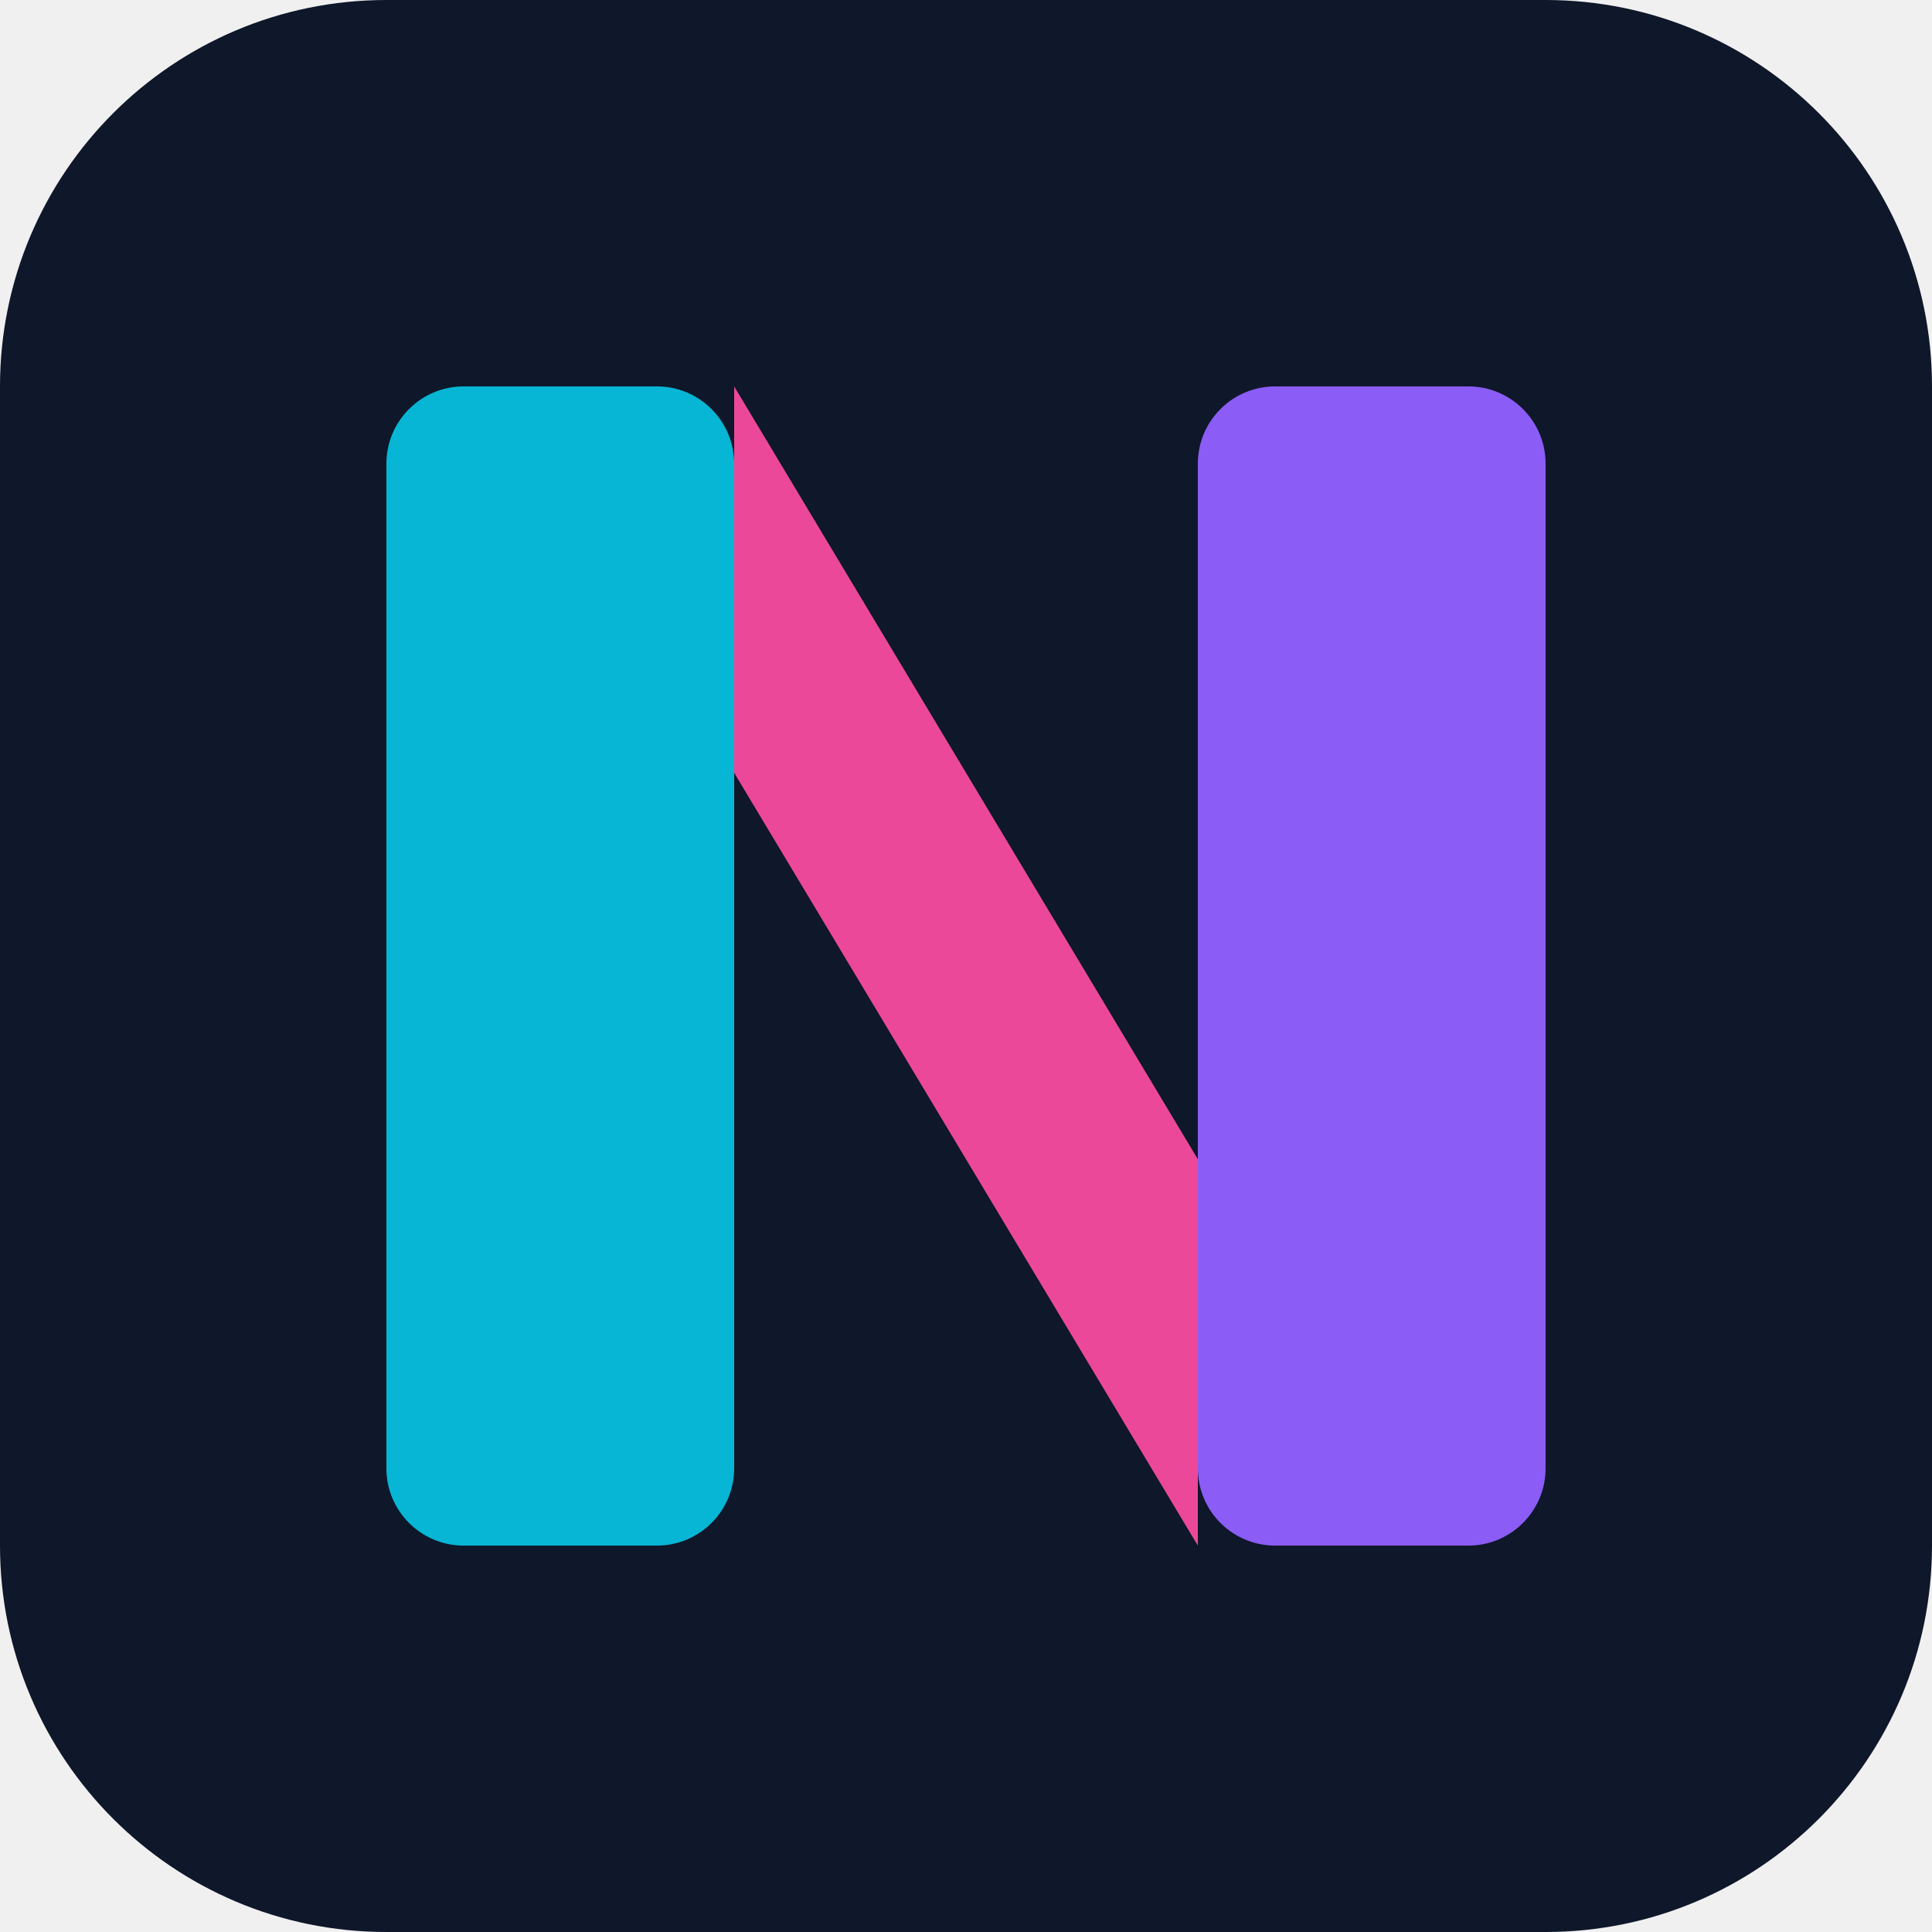
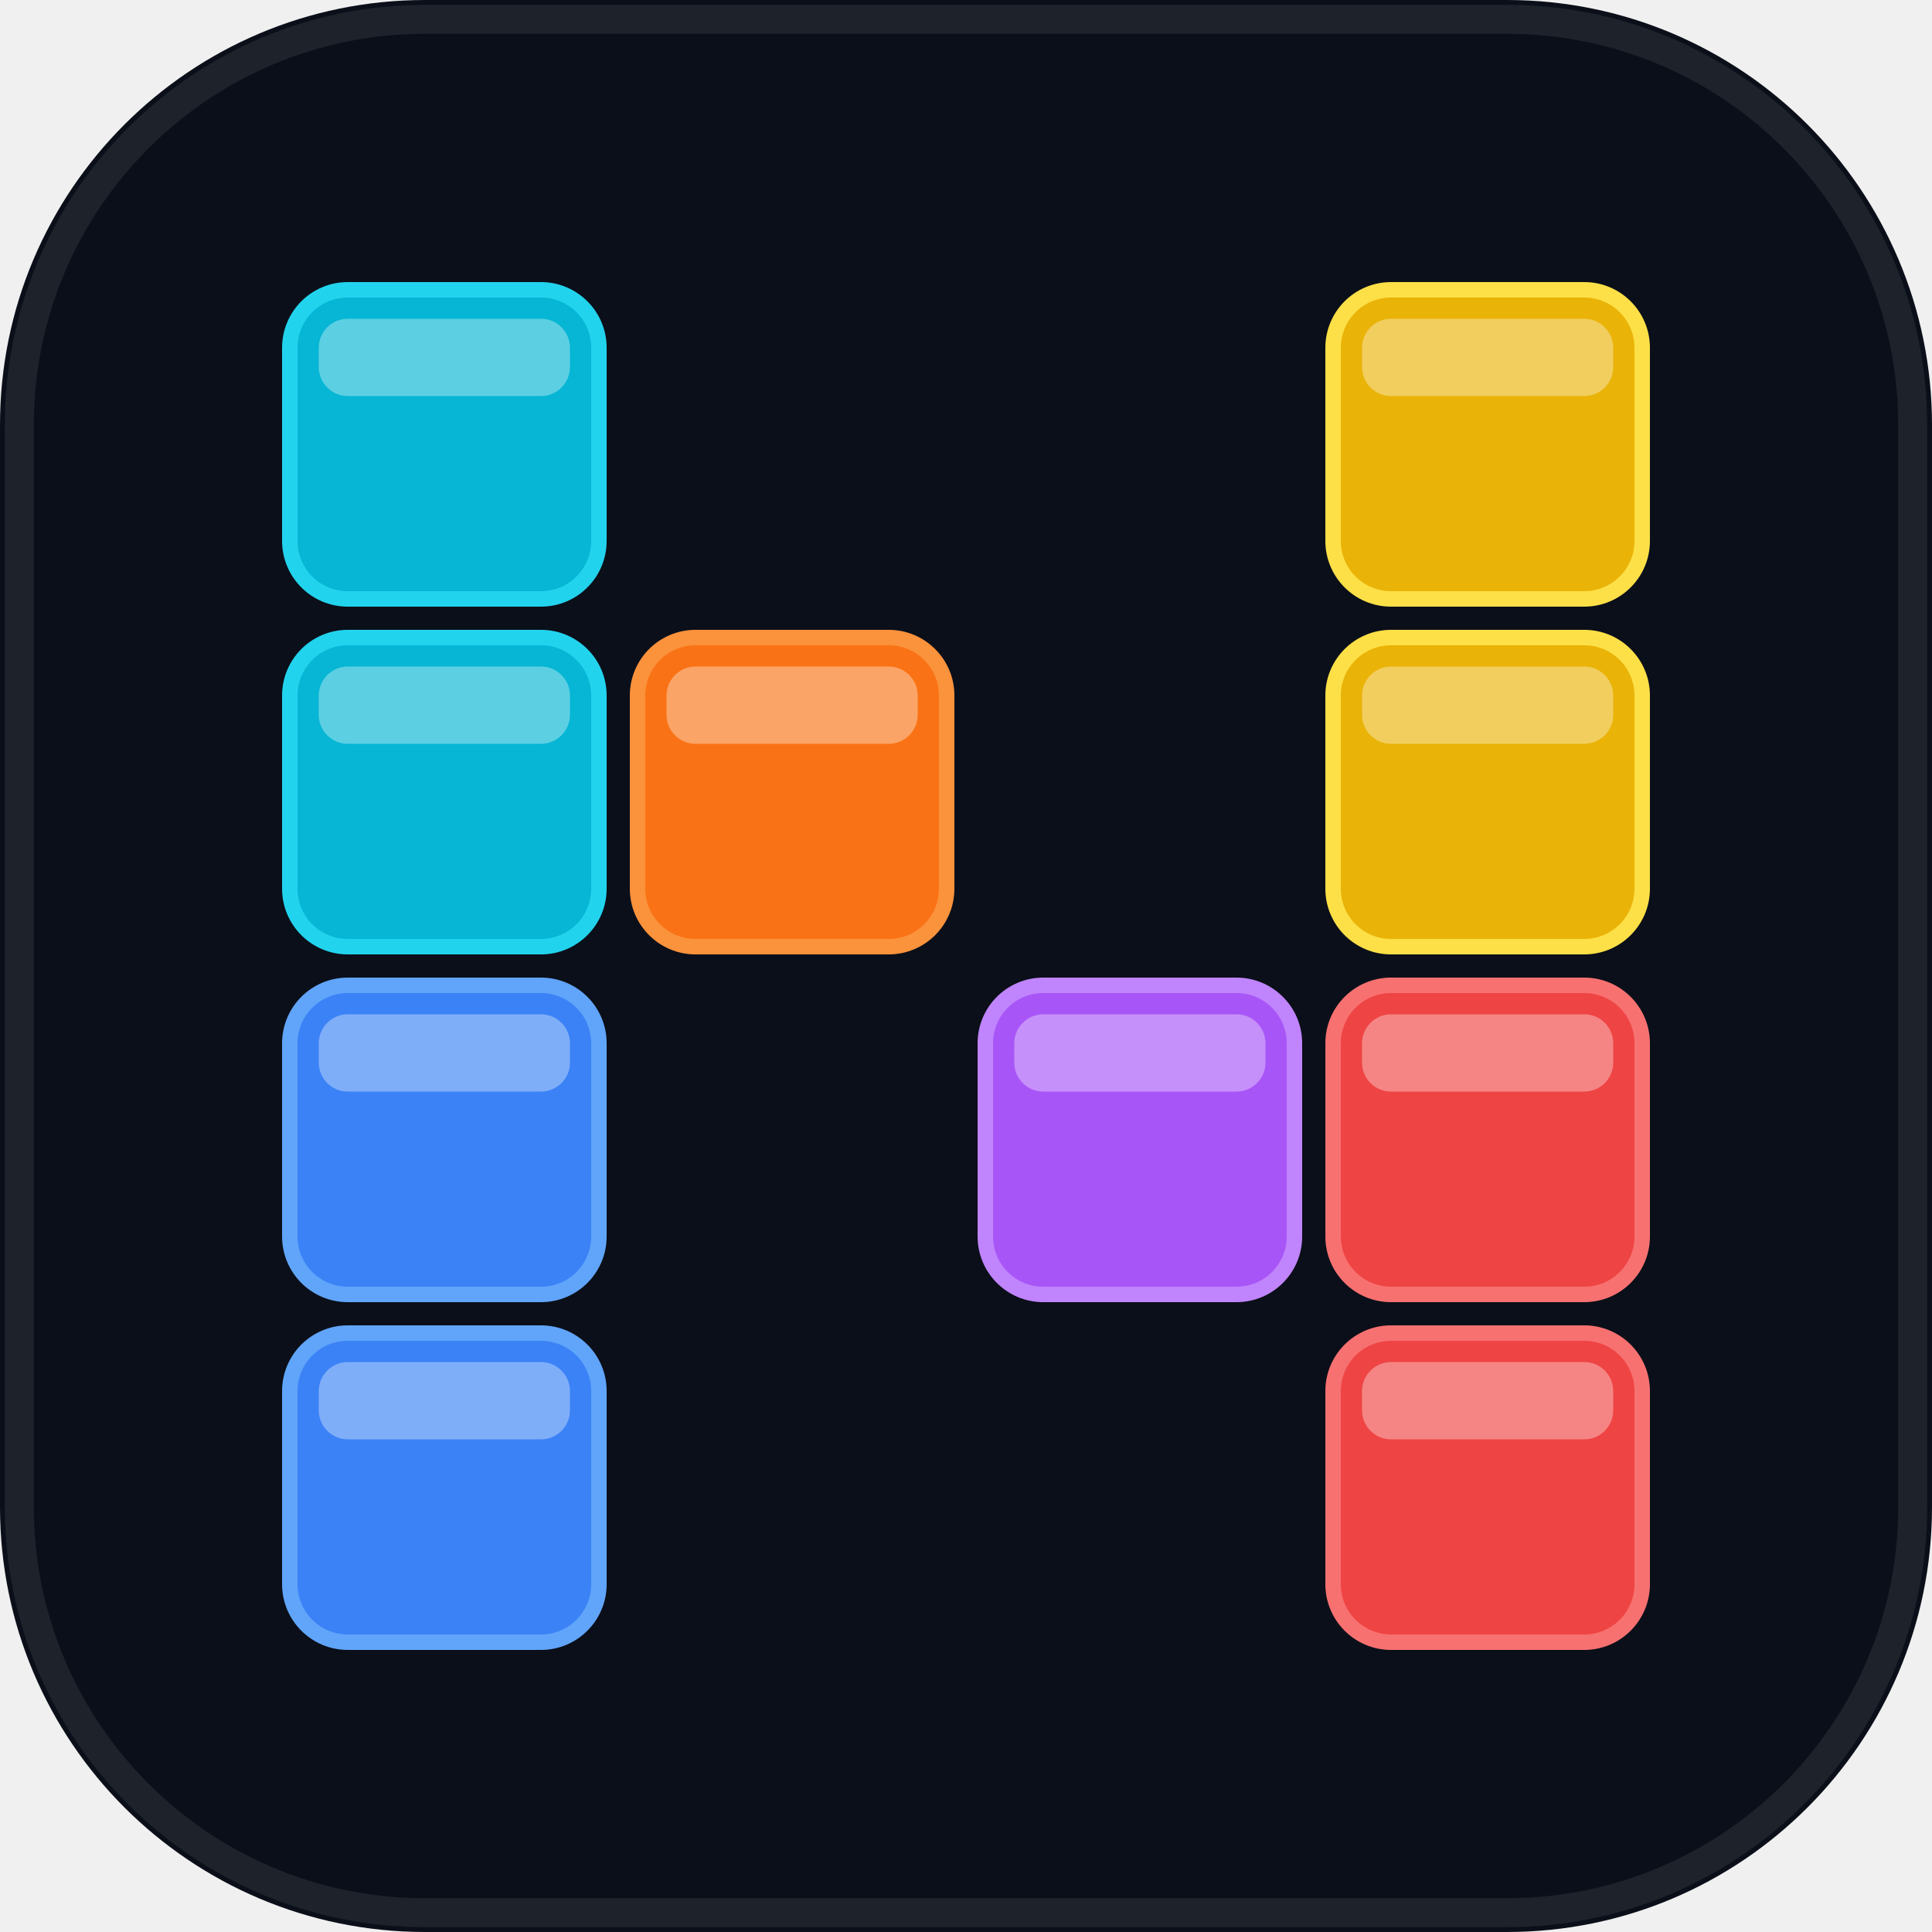
- <svg xmlns="http://www.w3.org/2000/svg" viewBox="0 0 100 100">
-   <rect width="100" height="100" rx="20" fill="#0f172a" />
-   <rect x="20" y="20" width="18" height="60" rx="4" fill="#06b6d4" />
-   <rect x="62" y="20" width="18" height="60" rx="4" fill="#8b5cf6" />
-   <path d="M 38 20 L 62 60 L 62 80 L 38 40 Z" fill="#ec4899" />
+ <svg xmlns="http://www.w3.org/2000/svg" viewBox="0 0 100 100" width="100%" height="100%">
+   <rect width="100" height="100" rx="22" fill="#0b0f19" />
+   <rect x="1" y="1" width="98" height="98" rx="21" fill="none" stroke="rgba(255,255,255,0.08)" stroke-width="1.5" />
+   <defs>
+     <g id="mino-cyan">
+       <rect width="16" height="16" rx="3" fill="#06b6d4" />
+       <rect x="1.5" y="1.5" width="13" height="4" rx="1.5" fill="#ffffff" opacity="0.35" />
+       <rect width="16" height="16" rx="3" fill="none" stroke="#22d3ee" stroke-width="0.8" />
+     </g>
+     <g id="mino-blue">
+       <rect width="16" height="16" rx="3" fill="#3b82f6" />
+       <rect x="1.5" y="1.5" width="13" height="4" rx="1.5" fill="#ffffff" opacity="0.35" />
+       <rect width="16" height="16" rx="3" fill="none" stroke="#60a5fa" stroke-width="0.8" />
+     </g>
+     <g id="mino-orange">
+       <rect width="16" height="16" rx="3" fill="#f97316" />
+       <rect x="1.5" y="1.5" width="13" height="4" rx="1.5" fill="#ffffff" opacity="0.35" />
+       <rect width="16" height="16" rx="3" fill="none" stroke="#fb923c" stroke-width="0.8" />
+     </g>
+     <g id="mino-purple">
+       <rect width="16" height="16" rx="3" fill="#a855f7" />
+       <rect x="1.5" y="1.5" width="13" height="4" rx="1.5" fill="#ffffff" opacity="0.35" />
+       <rect width="16" height="16" rx="3" fill="none" stroke="#c084fc" stroke-width="0.8" />
+     </g>
+     <g id="mino-yellow">
+       <rect width="16" height="16" rx="3" fill="#eab308" />
+       <rect x="1.5" y="1.5" width="13" height="4" rx="1.5" fill="#ffffff" opacity="0.35" />
+       <rect width="16" height="16" rx="3" fill="none" stroke="#fde047" stroke-width="0.8" />
+     </g>
+     <g id="mino-red">
+       <rect width="16" height="16" rx="3" fill="#ef4444" />
+       <rect x="1.5" y="1.5" width="13" height="4" rx="1.5" fill="#ffffff" opacity="0.35" />
+       <rect width="16" height="16" rx="3" fill="none" stroke="#f87171" stroke-width="0.8" />
+     </g>
+   </defs>
+   <use href="#mino-cyan" x="15" y="15" />
+   <use href="#mino-cyan" x="15" y="33" />
+   <use href="#mino-blue" x="15" y="51" />
+   <use href="#mino-blue" x="15" y="69" />
+   <use href="#mino-orange" x="33" y="33" />
+   <use href="#mino-purple" x="51" y="51" />
+   <use href="#mino-yellow" x="69" y="15" />
+   <use href="#mino-yellow" x="69" y="33" />
+   <use href="#mino-red" x="69" y="51" />
+   <use href="#mino-red" x="69" y="69" />
</svg>
